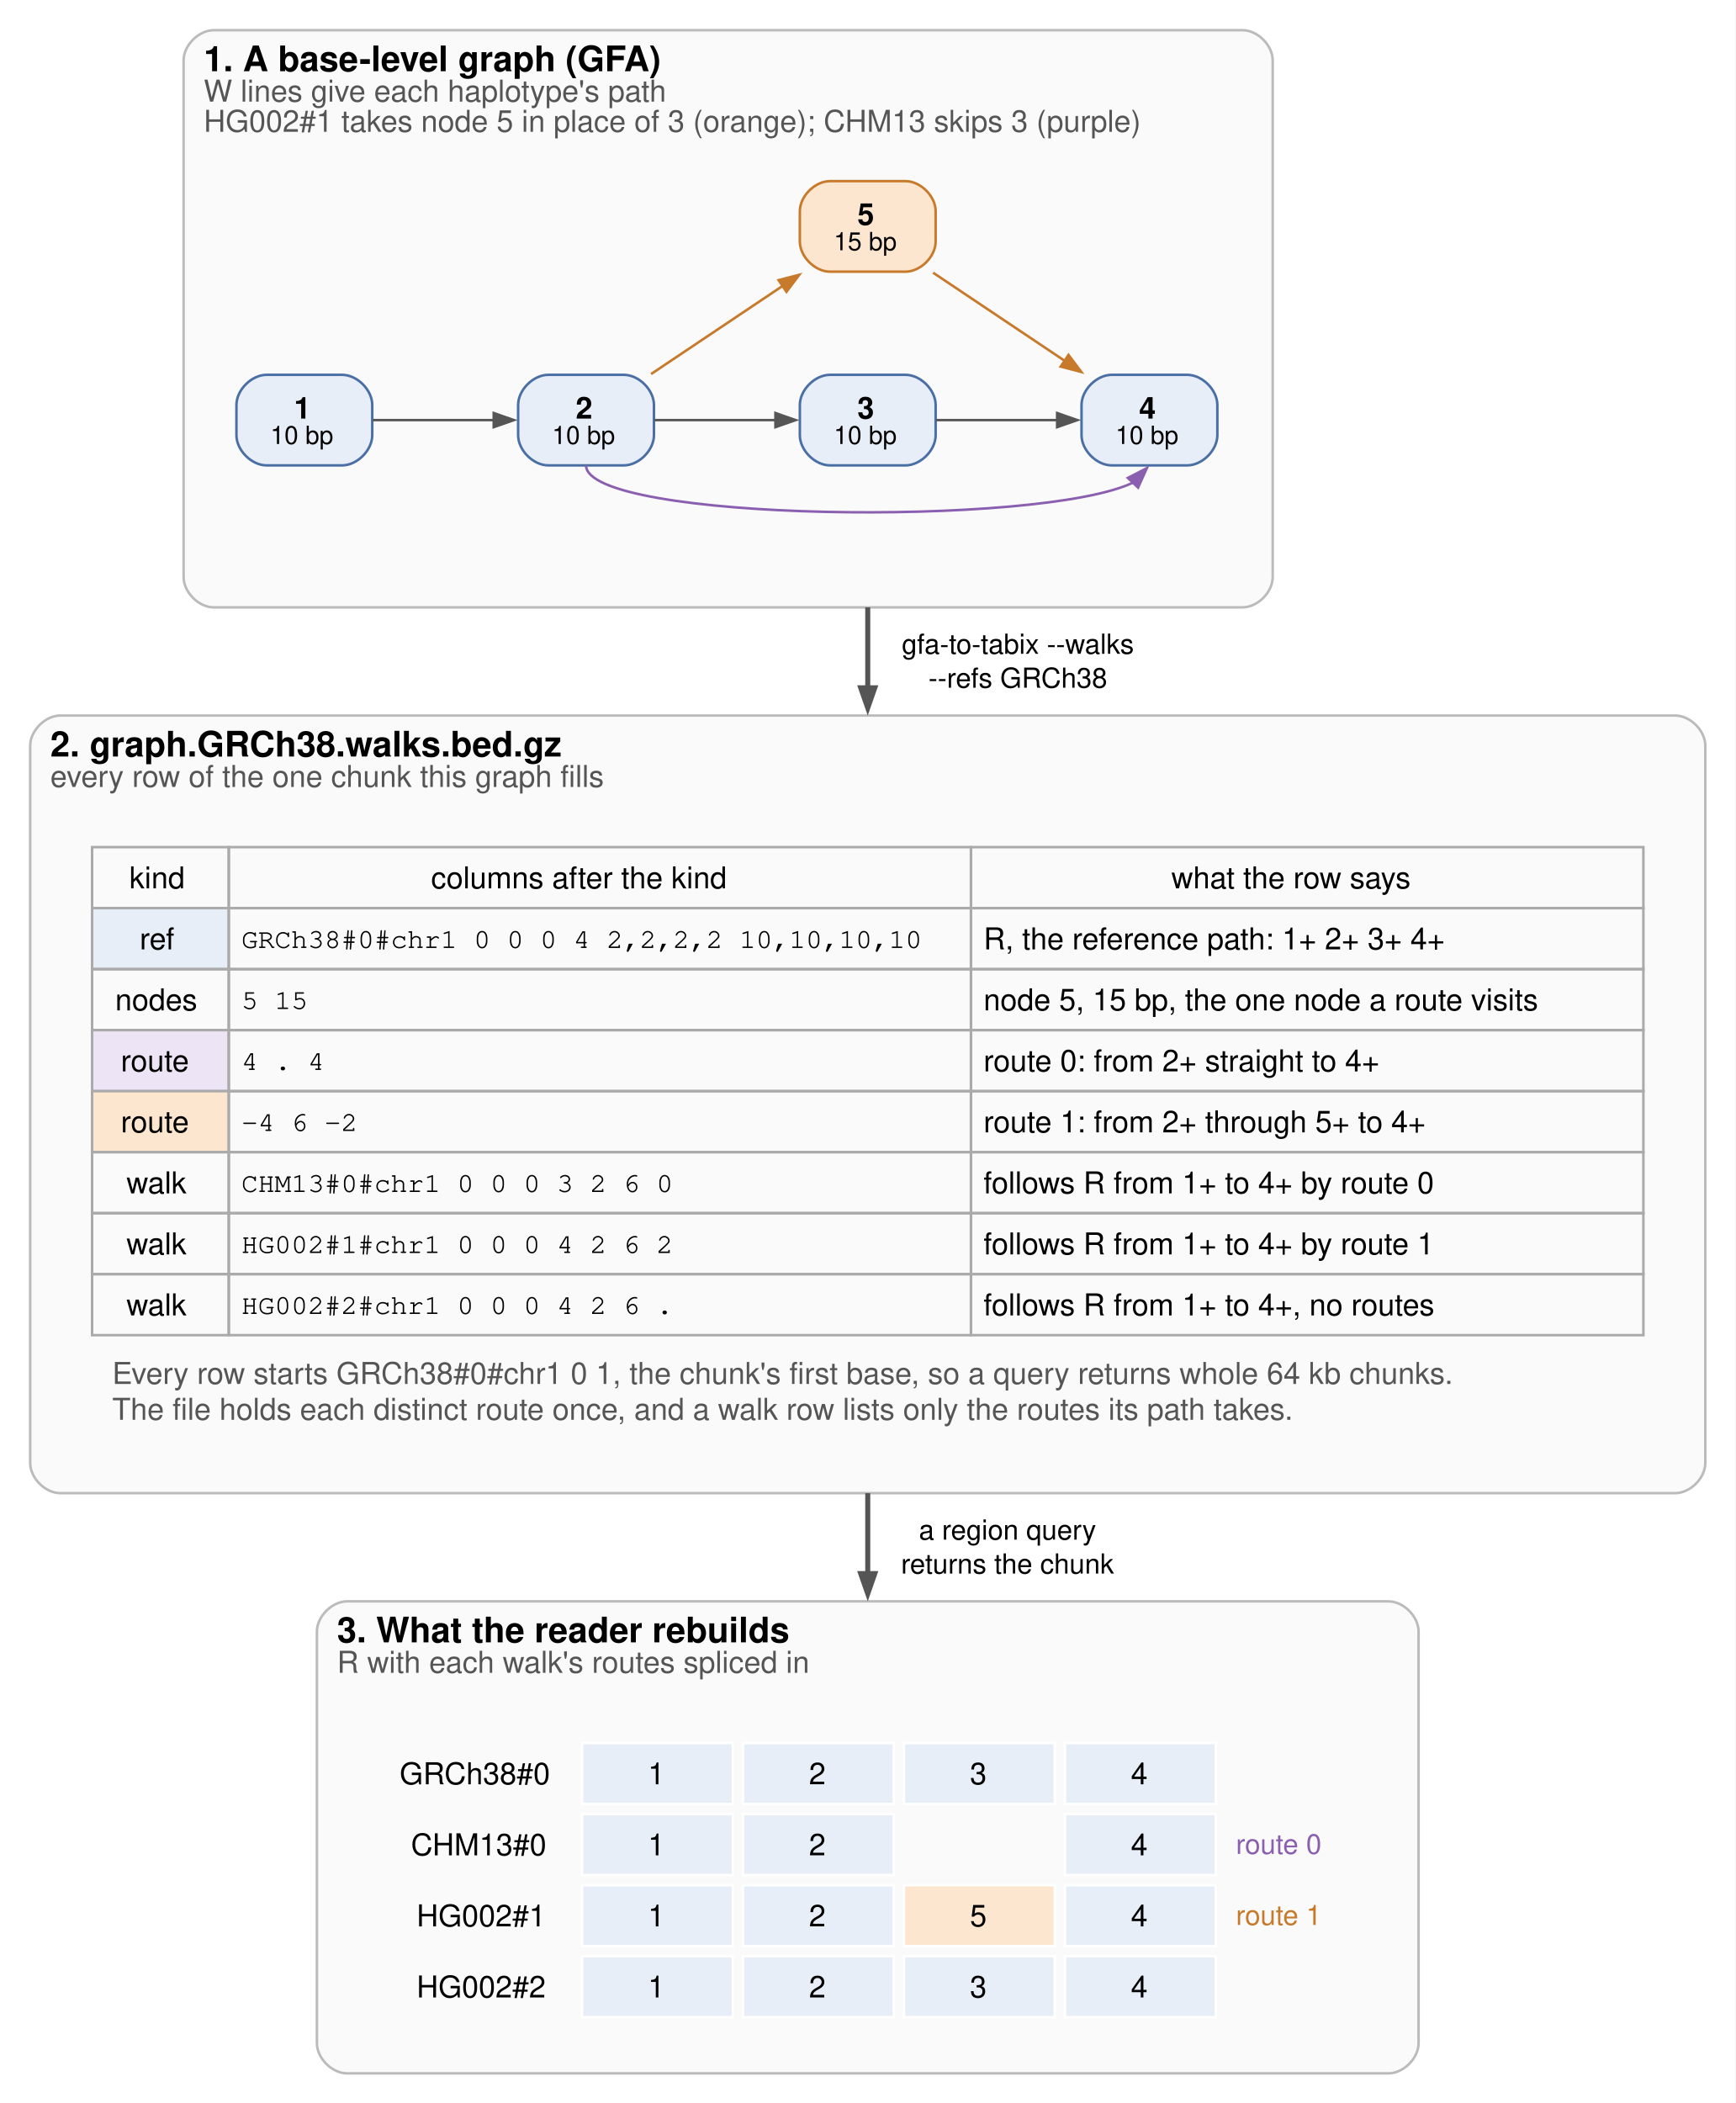
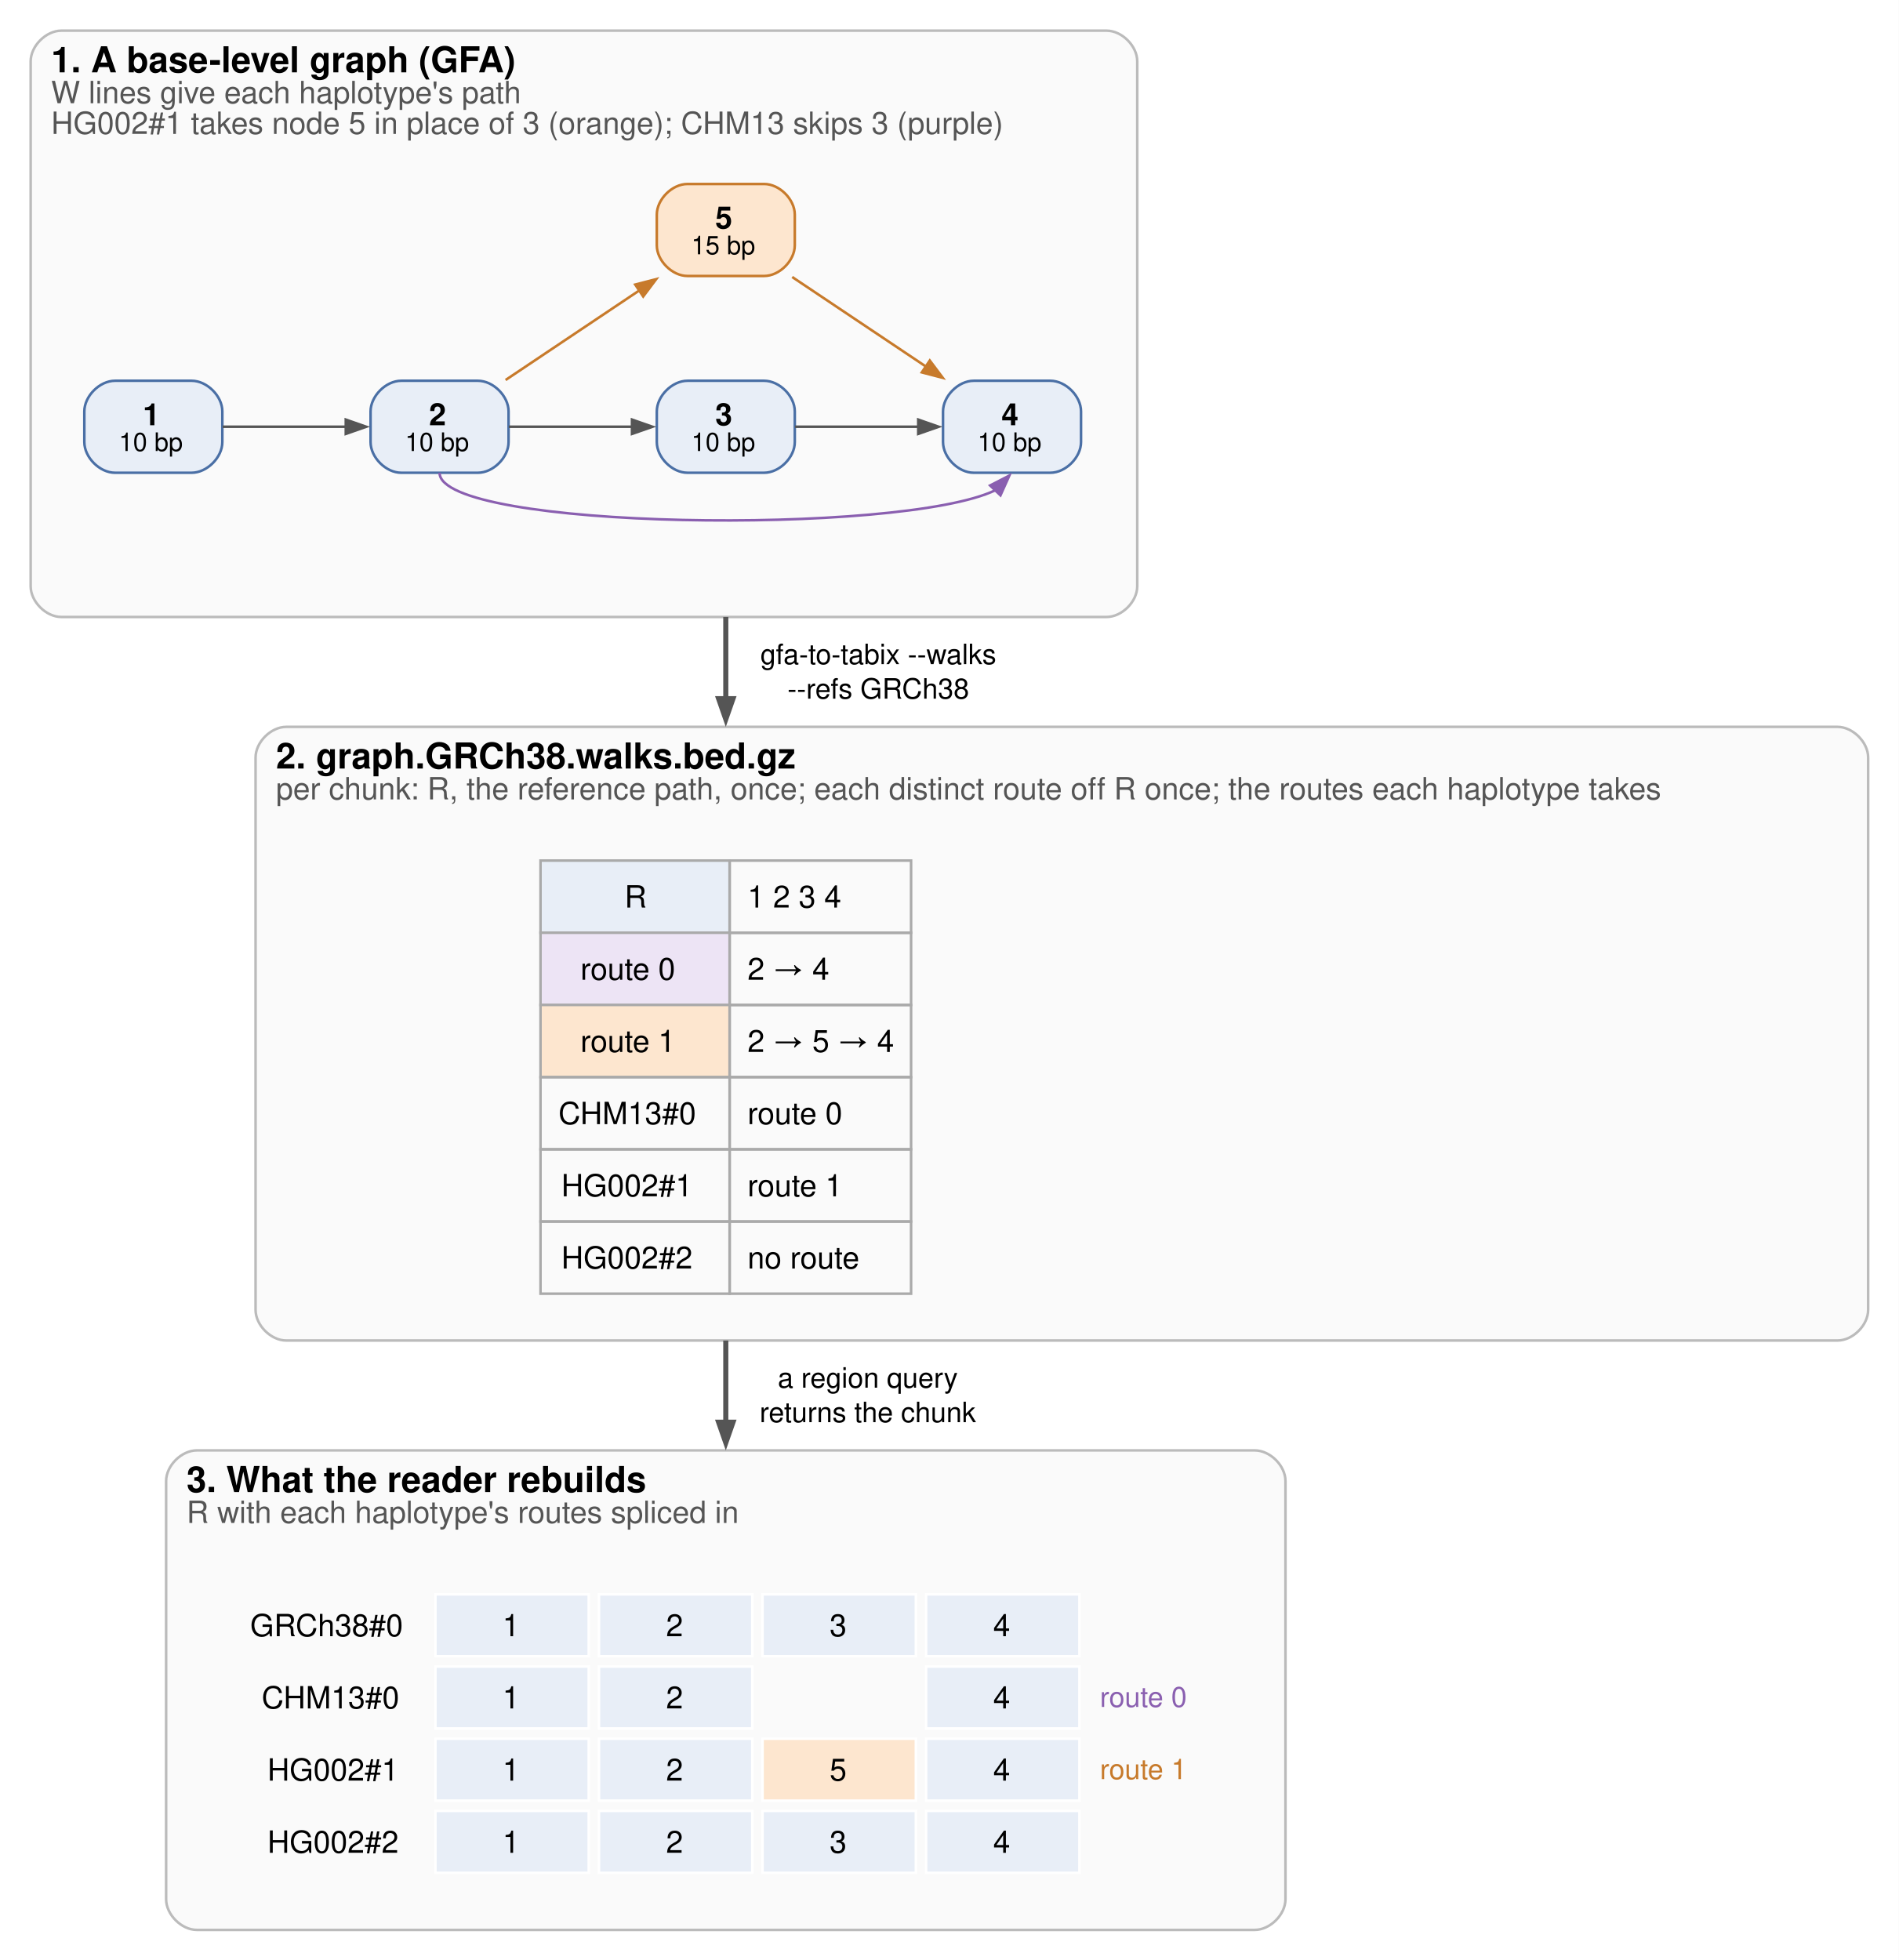
- <svg xmlns="http://www.w3.org/2000/svg" width="690pt" height="836pt" viewBox="0.00 0.00 690.00 836.00">
-   <g id="graph0" class="graph" transform="scale(1 1) rotate(0) translate(4 832.22)">
-     <polygon fill="white" stroke="none" points="-4,4 -4,-832.22 686,-832.22 686,4 -4,4" />
+ <svg xmlns="http://www.w3.org/2000/svg" width="743pt" height="767pt" viewBox="0.00 0.00 743.00 767.00">
+   <g id="graph0" class="graph" transform="scale(1 1) rotate(0) translate(4 763.22)">
+     <polygon fill="white" stroke="none" points="-4,4 -4,-763.22 739,-763.22 739,4 -4,4" />
    <g id="clust2" class="cluster">
-       <path fill="#fafafa" stroke="#bbbbbb" d="M81,-590.78C81,-590.78 490,-590.78 490,-590.78 496,-590.78 502,-596.78 502,-602.78 502,-602.78 502,-808.22 502,-808.22 502,-814.22 496,-820.22 490,-820.22 490,-820.22 81,-820.22 81,-820.22 75,-820.22 69,-814.22 69,-808.22 69,-808.22 69,-602.78 69,-602.78 69,-596.78 75,-590.78 81,-590.78" />
-       <text xml:space="preserve" text-anchor="start" x="77" y="-803.92" font-family="Helvetica,sans-Serif" font-weight="bold" font-size="14.00">1. A base-level graph (GFA)</text>
-       <text xml:space="preserve" text-anchor="start" x="77" y="-791.82" font-family="Helvetica,sans-Serif" font-size="12.00" fill="#555555">W lines give each haplotype's path</text>
-       <text xml:space="preserve" text-anchor="start" x="77" y="-779.82" font-family="Helvetica,sans-Serif" font-size="12.00" fill="#555555">HG002#1 takes node 5 in place of 3 (orange); CHM13 skips 3 (purple)</text>
+       <path fill="#fafafa" stroke="#bbbbbb" d="M20,-521.78C20,-521.78 429,-521.78 429,-521.78 435,-521.78 441,-527.78 441,-533.78 441,-533.78 441,-739.22 441,-739.22 441,-745.22 435,-751.22 429,-751.22 429,-751.22 20,-751.22 20,-751.22 14,-751.22 8,-745.22 8,-739.22 8,-739.22 8,-533.78 8,-533.78 8,-527.78 14,-521.78 20,-521.78" />
+       <text xml:space="preserve" text-anchor="start" x="16" y="-734.92" font-family="Helvetica,sans-Serif" font-weight="bold" font-size="14.00">1. A base-level graph (GFA)</text>
+       <text xml:space="preserve" text-anchor="start" x="16" y="-722.82" font-family="Helvetica,sans-Serif" font-size="12.00" fill="#555555">W lines give each haplotype's path</text>
+       <text xml:space="preserve" text-anchor="start" x="16" y="-710.82" font-family="Helvetica,sans-Serif" font-size="12.00" fill="#555555">HG002#1 takes node 5 in place of 3 (orange); CHM13 skips 3 (purple)</text>
    </g>
    <g id="clust4" class="cluster">
-       <path fill="#fafafa" stroke="#bbbbbb" d="M20,-238.64C20,-238.64 662,-238.64 662,-238.64 668,-238.64 674,-244.64 674,-250.64 674,-250.64 674,-535.78 674,-535.78 674,-541.78 668,-547.78 662,-547.78 662,-547.78 20,-547.78 20,-547.78 14,-547.78 8,-541.78 8,-535.78 8,-535.78 8,-250.64 8,-250.64 8,-244.64 14,-238.64 20,-238.64" />
-       <text xml:space="preserve" text-anchor="start" x="16" y="-531.48" font-family="Helvetica,sans-Serif" font-weight="bold" font-size="14.00">2. graph.GRCh38.walks.bed.gz</text>
-       <text xml:space="preserve" text-anchor="start" x="16" y="-519.38" font-family="Helvetica,sans-Serif" font-size="12.00" fill="#555555">every row of the one chunk this graph fills</text>
+       <path fill="#fafafa" stroke="#bbbbbb" d="M108,-238.64C108,-238.64 715,-238.64 715,-238.64 721,-238.64 727,-244.64 727,-250.64 727,-250.64 727,-466.78 727,-466.78 727,-472.78 721,-478.78 715,-478.78 715,-478.78 108,-478.78 108,-478.78 102,-478.78 96,-472.78 96,-466.78 96,-466.78 96,-250.64 96,-250.64 96,-244.64 102,-238.64 108,-238.64" />
+       <text xml:space="preserve" text-anchor="start" x="104" y="-462.48" font-family="Helvetica,sans-Serif" font-weight="bold" font-size="14.00">2. graph.GRCh38.walks.bed.gz</text>
+       <text xml:space="preserve" text-anchor="start" x="104" y="-450.38" font-family="Helvetica,sans-Serif" font-size="12.00" fill="#555555">per chunk: R, the reference path, once; each distinct route off R once; the routes each haplotype takes</text>
    </g>
    <g id="clust5" class="cluster">
-       <path fill="#fafafa" stroke="#bbbbbb" d="M134,-8C134,-8 548,-8 548,-8 554,-8 560,-14 560,-20 560,-20 560,-183.64 560,-183.64 560,-189.64 554,-195.64 548,-195.64 548,-195.64 134,-195.64 134,-195.64 128,-195.64 122,-189.64 122,-183.64 122,-183.64 122,-20 122,-20 122,-14 128,-8 134,-8" />
-       <text xml:space="preserve" text-anchor="start" x="130" y="-179.34" font-family="Helvetica,sans-Serif" font-weight="bold" font-size="14.00">3. What the reader rebuilds</text>
-       <text xml:space="preserve" text-anchor="start" x="130" y="-167.24" font-family="Helvetica,sans-Serif" font-size="12.00" fill="#555555">R with each walk's routes spliced in</text>
+       <path fill="#fafafa" stroke="#bbbbbb" d="M73,-8C73,-8 487,-8 487,-8 493,-8 499,-14 499,-20 499,-20 499,-183.64 499,-183.64 499,-189.64 493,-195.64 487,-195.64 487,-195.64 73,-195.64 73,-195.64 67,-195.64 61,-189.64 61,-183.64 61,-183.64 61,-20 61,-20 61,-14 67,-8 73,-8" />
+       <text xml:space="preserve" text-anchor="start" x="69" y="-179.34" font-family="Helvetica,sans-Serif" font-weight="bold" font-size="14.00">3. What the reader rebuilds</text>
+       <text xml:space="preserve" text-anchor="start" x="69" y="-167.24" font-family="Helvetica,sans-Serif" font-size="12.00" fill="#555555">R with each haplotype's routes spliced in</text>
    </g>
    <g id="node1" class="node">
-       <path fill="#e8eef7" stroke="#4a6fa5" d="M132,-683.22C132,-683.22 102,-683.22 102,-683.22 96,-683.22 90,-677.22 90,-671.22 90,-671.22 90,-659.22 90,-659.22 90,-653.22 96,-647.22 102,-647.22 102,-647.22 132,-647.22 132,-647.22 138,-647.22 144,-653.22 144,-659.22 144,-659.22 144,-671.22 144,-671.22 144,-677.22 138,-683.22 132,-683.22" />
-       <text xml:space="preserve" text-anchor="start" x="112.88" y="-665.82" font-family="Helvetica,sans-Serif" font-weight="bold" font-size="12.00">1</text>
-       <text xml:space="preserve" text-anchor="start" x="103.5" y="-655.72" font-family="Helvetica,sans-Serif" font-size="10.00">10 bp</text>
+       <path fill="#e8eef7" stroke="#4a6fa5" d="M71,-614.22C71,-614.22 41,-614.22 41,-614.22 35,-614.22 29,-608.22 29,-602.22 29,-602.22 29,-590.22 29,-590.22 29,-584.22 35,-578.22 41,-578.22 41,-578.22 71,-578.22 71,-578.22 77,-578.22 83,-584.22 83,-590.22 83,-590.22 83,-602.22 83,-602.22 83,-608.22 77,-614.22 71,-614.22" />
+       <text xml:space="preserve" text-anchor="start" x="51.88" y="-596.82" font-family="Helvetica,sans-Serif" font-weight="bold" font-size="12.00">1</text>
+       <text xml:space="preserve" text-anchor="start" x="42.5" y="-586.72" font-family="Helvetica,sans-Serif" font-size="10.00">10 bp</text>
    </g>
    <g id="node2" class="node">
-       <path fill="#e8eef7" stroke="#4a6fa5" d="M244,-683.22C244,-683.22 214,-683.22 214,-683.22 208,-683.22 202,-677.22 202,-671.22 202,-671.22 202,-659.22 202,-659.22 202,-653.22 208,-647.22 214,-647.22 214,-647.22 244,-647.22 244,-647.22 250,-647.22 256,-653.22 256,-659.22 256,-659.22 256,-671.22 256,-671.22 256,-677.22 250,-683.22 244,-683.22" />
-       <text xml:space="preserve" text-anchor="start" x="224.88" y="-665.82" font-family="Helvetica,sans-Serif" font-weight="bold" font-size="12.00">2</text>
-       <text xml:space="preserve" text-anchor="start" x="215.5" y="-655.72" font-family="Helvetica,sans-Serif" font-size="10.00">10 bp</text>
+       <path fill="#e8eef7" stroke="#4a6fa5" d="M183,-614.22C183,-614.22 153,-614.22 153,-614.22 147,-614.22 141,-608.22 141,-602.22 141,-602.22 141,-590.22 141,-590.22 141,-584.22 147,-578.22 153,-578.22 153,-578.22 183,-578.22 183,-578.22 189,-578.22 195,-584.22 195,-590.22 195,-590.22 195,-602.22 195,-602.22 195,-608.22 189,-614.22 183,-614.22" />
+       <text xml:space="preserve" text-anchor="start" x="163.88" y="-596.82" font-family="Helvetica,sans-Serif" font-weight="bold" font-size="12.00">2</text>
+       <text xml:space="preserve" text-anchor="start" x="154.5" y="-586.72" font-family="Helvetica,sans-Serif" font-size="10.00">10 bp</text>
    </g>
    <g id="edge1" class="edge">
-       <path fill="none" stroke="#555555" d="M144.12,-665.22C160.2,-665.22 176.27,-665.22 192.35,-665.22" />
-       <polygon fill="#555555" stroke="#555555" points="192.3,-668.02 200.3,-665.22 192.3,-662.42 192.3,-668.02" />
+       <path fill="none" stroke="#555555" d="M83.12,-596.22C99.2,-596.22 115.27,-596.22 131.35,-596.22" />
+       <polygon fill="#555555" stroke="#555555" points="131.3,-599.02 139.3,-596.22 131.3,-593.42 131.3,-599.02" />
    </g>
    <g id="node3" class="node">
-       <path fill="#e8eef7" stroke="#4a6fa5" d="M356,-683.22C356,-683.22 326,-683.22 326,-683.22 320,-683.22 314,-677.22 314,-671.22 314,-671.22 314,-659.22 314,-659.22 314,-653.22 320,-647.22 326,-647.22 326,-647.22 356,-647.22 356,-647.22 362,-647.22 368,-653.22 368,-659.22 368,-659.22 368,-671.22 368,-671.22 368,-677.22 362,-683.22 356,-683.22" />
-       <text xml:space="preserve" text-anchor="start" x="336.88" y="-665.82" font-family="Helvetica,sans-Serif" font-weight="bold" font-size="12.00">3</text>
-       <text xml:space="preserve" text-anchor="start" x="327.5" y="-655.72" font-family="Helvetica,sans-Serif" font-size="10.00">10 bp</text>
+       <path fill="#e8eef7" stroke="#4a6fa5" d="M295,-614.22C295,-614.22 265,-614.22 265,-614.22 259,-614.22 253,-608.22 253,-602.22 253,-602.22 253,-590.22 253,-590.22 253,-584.22 259,-578.22 265,-578.22 265,-578.22 295,-578.22 295,-578.22 301,-578.22 307,-584.22 307,-590.22 307,-590.22 307,-602.22 307,-602.22 307,-608.22 301,-614.22 295,-614.22" />
+       <text xml:space="preserve" text-anchor="start" x="275.88" y="-596.82" font-family="Helvetica,sans-Serif" font-weight="bold" font-size="12.00">3</text>
+       <text xml:space="preserve" text-anchor="start" x="266.5" y="-586.72" font-family="Helvetica,sans-Serif" font-size="10.00">10 bp</text>
    </g>
    <g id="edge2" class="edge">
-       <path fill="none" stroke="#555555" d="M256.12,-665.22C272.2,-665.22 288.27,-665.22 304.35,-665.22" />
-       <polygon fill="#555555" stroke="#555555" points="304.3,-668.02 312.3,-665.22 304.3,-662.42 304.3,-668.02" />
+       <path fill="none" stroke="#555555" d="M195.12,-596.22C211.2,-596.22 227.27,-596.22 243.35,-596.22" />
+       <polygon fill="#555555" stroke="#555555" points="243.3,-599.02 251.3,-596.22 243.3,-593.42 243.3,-599.02" />
    </g>
    <g id="node4" class="node">
-       <path fill="#e8eef7" stroke="#4a6fa5" d="M468,-683.22C468,-683.22 438,-683.22 438,-683.22 432,-683.22 426,-677.22 426,-671.22 426,-671.22 426,-659.22 426,-659.22 426,-653.22 432,-647.22 438,-647.22 438,-647.22 468,-647.22 468,-647.22 474,-647.22 480,-653.22 480,-659.22 480,-659.22 480,-671.22 480,-671.22 480,-677.22 474,-683.22 468,-683.22" />
-       <text xml:space="preserve" text-anchor="start" x="448.88" y="-665.82" font-family="Helvetica,sans-Serif" font-weight="bold" font-size="12.00">4</text>
-       <text xml:space="preserve" text-anchor="start" x="439.5" y="-655.72" font-family="Helvetica,sans-Serif" font-size="10.00">10 bp</text>
+       <path fill="#e8eef7" stroke="#4a6fa5" d="M407,-614.22C407,-614.22 377,-614.22 377,-614.22 371,-614.22 365,-608.22 365,-602.22 365,-602.22 365,-590.22 365,-590.22 365,-584.22 371,-578.22 377,-578.22 377,-578.22 407,-578.22 407,-578.22 413,-578.22 419,-584.22 419,-590.22 419,-590.22 419,-602.22 419,-602.22 419,-608.22 413,-614.22 407,-614.22" />
+       <text xml:space="preserve" text-anchor="start" x="387.88" y="-596.82" font-family="Helvetica,sans-Serif" font-weight="bold" font-size="12.00">4</text>
+       <text xml:space="preserve" text-anchor="start" x="378.5" y="-586.72" font-family="Helvetica,sans-Serif" font-size="10.00">10 bp</text>
    </g>
    <g id="edge6" class="edge">
-       <path fill="none" stroke="#8a5fb0" d="M229,-647.22C229,-624.86 409.81,-622.59 446.54,-640.41" />
-       <polygon fill="#8a5fb0" stroke="#8a5fb0" points="444.42,-642.24 451.96,-646.12 448.48,-638.39 444.42,-642.24" />
+       <path fill="none" stroke="#8a5fb0" d="M168,-578.22C168,-555.86 348.81,-553.59 385.54,-571.41" />
+       <polygon fill="#8a5fb0" stroke="#8a5fb0" points="383.42,-573.24 390.96,-577.12 387.48,-569.39 383.42,-573.24" />
    </g>
    <g id="node5" class="node">
-       <path fill="#fde6cf" stroke="#c77a2b" d="M356,-760.22C356,-760.22 326,-760.22 326,-760.22 320,-760.22 314,-754.22 314,-748.22 314,-748.22 314,-736.22 314,-736.22 314,-730.22 320,-724.22 326,-724.22 326,-724.22 356,-724.22 356,-724.22 362,-724.22 368,-730.22 368,-736.22 368,-736.22 368,-748.22 368,-748.22 368,-754.22 362,-760.22 356,-760.22" />
-       <text xml:space="preserve" text-anchor="start" x="336.88" y="-742.82" font-family="Helvetica,sans-Serif" font-weight="bold" font-size="12.00">5</text>
-       <text xml:space="preserve" text-anchor="start" x="327.5" y="-732.72" font-family="Helvetica,sans-Serif" font-size="10.00">15 bp</text>
+       <path fill="#fde6cf" stroke="#c77a2b" d="M295,-691.22C295,-691.22 265,-691.22 265,-691.22 259,-691.22 253,-685.22 253,-679.22 253,-679.22 253,-667.22 253,-667.22 253,-661.22 259,-655.22 265,-655.22 265,-655.22 295,-655.22 295,-655.22 301,-655.22 307,-661.22 307,-667.22 307,-667.22 307,-679.22 307,-679.22 307,-685.22 301,-691.22 295,-691.22" />
+       <text xml:space="preserve" text-anchor="start" x="275.88" y="-673.82" font-family="Helvetica,sans-Serif" font-weight="bold" font-size="12.00">5</text>
+       <text xml:space="preserve" text-anchor="start" x="266.5" y="-663.72" font-family="Helvetica,sans-Serif" font-size="10.00">15 bp</text>
    </g>
    <g id="edge4" class="edge">
-       <path fill="none" stroke="#c77a2b" d="M254.84,-683.52C270.5,-694.01 290.65,-707.5 307.53,-718.81" />
-       <polygon fill="#c77a2b" stroke="#c77a2b" points="305.56,-720.86 313.77,-722.98 308.68,-716.2 305.56,-720.86" />
+       <path fill="none" stroke="#c77a2b" d="M193.84,-614.52C209.5,-625.01 229.65,-638.5 246.53,-649.81" />
+       <polygon fill="#c77a2b" stroke="#c77a2b" points="244.56,-651.86 252.77,-653.98 247.68,-647.2 244.56,-651.86" />
    </g>
    <g id="edge3" class="edge">
-       <path fill="none" stroke="#555555" d="M368.12,-665.22C384.2,-665.22 400.27,-665.22 416.35,-665.22" />
-       <polygon fill="#555555" stroke="#555555" points="416.3,-668.02 424.3,-665.22 416.3,-662.42 416.3,-668.02" />
+       <path fill="none" stroke="#555555" d="M307.12,-596.22C323.2,-596.22 339.27,-596.22 355.35,-596.22" />
+       <polygon fill="#555555" stroke="#555555" points="355.3,-599.02 363.3,-596.22 355.3,-593.42 355.3,-599.02" />
    </g>
    <g id="edge5" class="edge">
-       <path fill="none" stroke="#c77a2b" d="M366.98,-723.82C382.67,-713.32 402.82,-699.82 419.68,-688.53" />
-       <polygon fill="#c77a2b" stroke="#c77a2b" points="420.82,-691.14 425.91,-684.36 417.7,-686.49 420.82,-691.14" />
+       <path fill="none" stroke="#c77a2b" d="M305.98,-654.82C321.67,-644.32 341.82,-630.82 358.68,-619.53" />
+       <polygon fill="#c77a2b" stroke="#c77a2b" points="359.82,-622.14 364.91,-615.36 356.7,-617.49 359.82,-622.14" />
    </g>
    <g id="node7" class="node">
-       <polygon fill="none" stroke="#aaaaaa" points="32.62,-471.21 32.62,-495.46 86.96,-495.46 86.96,-471.21 32.62,-471.21" />
-       <text xml:space="preserve" text-anchor="start" x="47.42" y="-479.06" font-family="Helvetica,sans-Serif" font-size="12.00">kind</text>
-       <polygon fill="none" stroke="#aaaaaa" points="86.96,-471.21 86.96,-495.46 382.04,-495.46 382.04,-471.21 86.96,-471.21" />
-       <text xml:space="preserve" text-anchor="start" x="167.38" y="-479.06" font-family="Helvetica,sans-Serif" font-size="12.00">columns after the kind</text>
-       <polygon fill="none" stroke="#aaaaaa" points="382.04,-471.21 382.04,-495.46 649.38,-495.46 649.38,-471.21 382.04,-471.21" />
-       <text xml:space="preserve" text-anchor="start" x="461.71" y="-479.06" font-family="Helvetica,sans-Serif" font-size="12.00">what the row says</text>
-       <polygon fill="#e8eef7" stroke="none" points="32.62,-446.96 32.62,-471.21 86.96,-471.21 86.96,-446.96 32.62,-446.96" />
-       <polygon fill="none" stroke="#aaaaaa" points="32.62,-446.96 32.62,-471.21 86.96,-471.21 86.96,-446.96 32.62,-446.96" />
-       <text xml:space="preserve" text-anchor="start" x="51.54" y="-454.81" font-family="Helvetica,sans-Serif" font-size="12.00">ref</text>
-       <polygon fill="none" stroke="#aaaaaa" points="86.96,-446.96 86.96,-471.21 382.04,-471.21 382.04,-446.96 86.96,-446.96" />
-       <text xml:space="preserve" text-anchor="start" x="91.96" y="-455.38" font-family="Courier,monospace" font-size="11.00">GRCh38#0#chr1 0 0 0 4 2,2,2,2 10,10,10,10</text>
-       <polygon fill="none" stroke="#aaaaaa" points="382.04,-446.96 382.04,-471.21 649.38,-471.21 649.38,-446.96 382.04,-446.96" />
-       <text xml:space="preserve" text-anchor="start" x="387.04" y="-454.81" font-family="Helvetica,sans-Serif" font-size="12.00">R, the reference path: 1+ 2+ 3+ 4+</text>
-       <polygon fill="none" stroke="#aaaaaa" points="32.62,-422.71 32.62,-446.96 86.96,-446.96 86.96,-422.71 32.62,-422.71" />
-       <text xml:space="preserve" text-anchor="start" x="41.79" y="-430.56" font-family="Helvetica,sans-Serif" font-size="12.00">nodes</text>
-       <polygon fill="none" stroke="#aaaaaa" points="86.96,-422.71 86.96,-446.96 382.04,-446.96 382.04,-422.71 86.96,-422.71" />
-       <text xml:space="preserve" text-anchor="start" x="91.96" y="-431.13" font-family="Courier,monospace" font-size="11.00">5 15</text>
-       <polygon fill="none" stroke="#aaaaaa" points="382.04,-422.71 382.04,-446.96 649.38,-446.96 649.38,-422.71 382.04,-422.71" />
-       <text xml:space="preserve" text-anchor="start" x="387.04" y="-430.56" font-family="Helvetica,sans-Serif" font-size="12.00">node 5, 15 bp, the one node a route visits</text>
-       <polygon fill="#ede4f5" stroke="none" points="32.62,-398.46 32.62,-422.71 86.96,-422.71 86.96,-398.46 32.62,-398.46" />
-       <polygon fill="none" stroke="#aaaaaa" points="32.62,-398.46 32.62,-422.71 86.96,-422.71 86.96,-398.46 32.62,-398.46" />
-       <text xml:space="preserve" text-anchor="start" x="44.04" y="-406.31" font-family="Helvetica,sans-Serif" font-size="12.00">route</text>
-       <polygon fill="none" stroke="#aaaaaa" points="86.96,-398.46 86.96,-422.71 382.04,-422.71 382.04,-398.46 86.96,-398.46" />
-       <text xml:space="preserve" text-anchor="start" x="91.96" y="-406.88" font-family="Courier,monospace" font-size="11.00">4 . 4</text>
-       <polygon fill="none" stroke="#aaaaaa" points="382.04,-398.46 382.04,-422.71 649.38,-422.71 649.38,-398.46 382.04,-398.46" />
-       <text xml:space="preserve" text-anchor="start" x="387.04" y="-406.31" font-family="Helvetica,sans-Serif" font-size="12.00">route 0: from 2+ straight to 4+</text>
-       <polygon fill="#fde6cf" stroke="none" points="32.62,-374.21 32.62,-398.46 86.96,-398.46 86.96,-374.21 32.62,-374.21" />
-       <polygon fill="none" stroke="#aaaaaa" points="32.62,-374.21 32.62,-398.46 86.96,-398.46 86.96,-374.21 32.62,-374.21" />
-       <text xml:space="preserve" text-anchor="start" x="44.04" y="-382.06" font-family="Helvetica,sans-Serif" font-size="12.00">route</text>
-       <polygon fill="none" stroke="#aaaaaa" points="86.96,-374.21 86.96,-398.46 382.04,-398.46 382.04,-374.21 86.96,-374.21" />
-       <text xml:space="preserve" text-anchor="start" x="91.96" y="-382.63" font-family="Courier,monospace" font-size="11.00">-4 6 -2</text>
-       <polygon fill="none" stroke="#aaaaaa" points="382.04,-374.21 382.04,-398.46 649.38,-398.46 649.38,-374.21 382.04,-374.21" />
-       <text xml:space="preserve" text-anchor="start" x="387.04" y="-382.06" font-family="Helvetica,sans-Serif" font-size="12.00">route 1: from 2+ through 5+ to 4+</text>
-       <polygon fill="none" stroke="#aaaaaa" points="32.62,-349.96 32.62,-374.21 86.96,-374.21 86.96,-349.96 32.62,-349.96" />
-       <text xml:space="preserve" text-anchor="start" x="46.29" y="-357.81" font-family="Helvetica,sans-Serif" font-size="12.00">walk</text>
-       <polygon fill="none" stroke="#aaaaaa" points="86.96,-349.96 86.96,-374.21 382.04,-374.21 382.04,-349.96 86.96,-349.96" />
-       <text xml:space="preserve" text-anchor="start" x="91.96" y="-358.38" font-family="Courier,monospace" font-size="11.00">CHM13#0#chr1 0 0 0 3 2 6 0</text>
-       <polygon fill="none" stroke="#aaaaaa" points="382.04,-349.96 382.04,-374.21 649.38,-374.21 649.38,-349.96 382.04,-349.96" />
-       <text xml:space="preserve" text-anchor="start" x="387.04" y="-357.81" font-family="Helvetica,sans-Serif" font-size="12.00">follows R from 1+ to 4+ by route 0</text>
-       <polygon fill="none" stroke="#aaaaaa" points="32.62,-325.71 32.62,-349.96 86.96,-349.96 86.96,-325.71 32.62,-325.71" />
-       <text xml:space="preserve" text-anchor="start" x="46.29" y="-333.56" font-family="Helvetica,sans-Serif" font-size="12.00">walk</text>
-       <polygon fill="none" stroke="#aaaaaa" points="86.96,-325.71 86.96,-349.96 382.04,-349.96 382.04,-325.71 86.96,-325.71" />
-       <text xml:space="preserve" text-anchor="start" x="91.96" y="-334.13" font-family="Courier,monospace" font-size="11.00">HG002#1#chr1 0 0 0 4 2 6 2</text>
-       <polygon fill="none" stroke="#aaaaaa" points="382.04,-325.71 382.04,-349.96 649.38,-349.96 649.38,-325.71 382.04,-325.71" />
-       <text xml:space="preserve" text-anchor="start" x="387.04" y="-333.56" font-family="Helvetica,sans-Serif" font-size="12.00">follows R from 1+ to 4+ by route 1</text>
-       <polygon fill="none" stroke="#aaaaaa" points="32.62,-301.46 32.62,-325.71 86.96,-325.71 86.96,-301.46 32.62,-301.46" />
-       <text xml:space="preserve" text-anchor="start" x="46.29" y="-309.31" font-family="Helvetica,sans-Serif" font-size="12.00">walk</text>
-       <polygon fill="none" stroke="#aaaaaa" points="86.96,-301.46 86.96,-325.71 382.04,-325.71 382.04,-301.46 86.96,-301.46" />
-       <text xml:space="preserve" text-anchor="start" x="91.96" y="-309.88" font-family="Courier,monospace" font-size="11.00">HG002#2#chr1 0 0 0 4 2 6 .</text>
-       <polygon fill="none" stroke="#aaaaaa" points="382.04,-301.46 382.04,-325.71 649.38,-325.71 649.38,-301.46 382.04,-301.46" />
-       <text xml:space="preserve" text-anchor="start" x="387.04" y="-309.31" font-family="Helvetica,sans-Serif" font-size="12.00">follows R from 1+ to 4+, no routes</text>
-       <text xml:space="preserve" text-anchor="start" x="40.62" y="-282.06" font-family="Helvetica,sans-Serif" font-size="12.00" fill="#555555">Every row starts GRCh38#0#chr1 0 1, the chunk's first base, so a query returns whole 64 kb chunks.</text>
-       <text xml:space="preserve" text-anchor="start" x="40.62" y="-267.81" font-family="Helvetica,sans-Serif" font-size="12.00" fill="#555555">The file holds each distinct route once, and a walk row lists only the routes its path takes.</text>
+       <polygon fill="#e8eef7" stroke="none" points="207.5,-398.21 207.5,-426.46 281.5,-426.46 281.5,-398.21 207.5,-398.21" />
+       <polygon fill="none" stroke="#aaaaaa" points="207.5,-398.21 207.5,-426.46 281.5,-426.46 281.5,-398.21 207.5,-398.21" />
+       <text xml:space="preserve" text-anchor="start" x="240.38" y="-408.06" font-family="Helvetica,sans-Serif" font-size="12.00">R</text>
+       <polygon fill="none" stroke="#aaaaaa" points="281.5,-398.21 281.5,-426.46 352.5,-426.46 352.5,-398.21 281.5,-398.21" />
+       <text xml:space="preserve" text-anchor="start" x="288.5" y="-408.06" font-family="Helvetica,sans-Serif" font-size="12.00">1 2 3 4</text>
+       <polygon fill="#ede4f5" stroke="none" points="207.5,-369.96 207.5,-398.21 281.5,-398.21 281.5,-369.96 207.5,-369.96" />
+       <polygon fill="none" stroke="#aaaaaa" points="207.5,-369.96 207.5,-398.21 281.5,-398.21 281.5,-369.96 207.5,-369.96" />
+       <text xml:space="preserve" text-anchor="start" x="223.12" y="-379.81" font-family="Helvetica,sans-Serif" font-size="12.00">route 0</text>
+       <polygon fill="none" stroke="#aaaaaa" points="281.5,-369.96 281.5,-398.21 352.5,-398.21 352.5,-369.96 281.5,-369.96" />
+       <text xml:space="preserve" text-anchor="start" x="288.5" y="-379.81" font-family="Helvetica,sans-Serif" font-size="12.00">2 → 4</text>
+       <polygon fill="#fde6cf" stroke="none" points="207.5,-341.71 207.5,-369.96 281.5,-369.96 281.5,-341.71 207.5,-341.71" />
+       <polygon fill="none" stroke="#aaaaaa" points="207.5,-341.71 207.5,-369.96 281.5,-369.96 281.5,-341.71 207.5,-341.71" />
+       <text xml:space="preserve" text-anchor="start" x="223.12" y="-351.56" font-family="Helvetica,sans-Serif" font-size="12.00">route 1</text>
+       <polygon fill="none" stroke="#aaaaaa" points="281.5,-341.71 281.5,-369.96 352.5,-369.96 352.5,-341.71 281.5,-341.71" />
+       <text xml:space="preserve" text-anchor="start" x="288.5" y="-351.56" font-family="Helvetica,sans-Serif" font-size="12.00">2 → 5 → 4</text>
+       <polygon fill="none" stroke="#aaaaaa" points="207.5,-313.46 207.5,-341.71 281.5,-341.71 281.5,-313.46 207.5,-313.46" />
+       <text xml:space="preserve" text-anchor="start" x="214.5" y="-323.31" font-family="Helvetica,sans-Serif" font-size="12.00">CHM13#0</text>
+       <polygon fill="none" stroke="#aaaaaa" points="281.5,-313.46 281.5,-341.71 352.5,-341.71 352.5,-313.46 281.5,-313.46" />
+       <text xml:space="preserve" text-anchor="start" x="288.5" y="-323.31" font-family="Helvetica,sans-Serif" font-size="12.00">route 0</text>
+       <polygon fill="none" stroke="#aaaaaa" points="207.5,-285.21 207.5,-313.46 281.5,-313.46 281.5,-285.21 207.5,-285.21" />
+       <text xml:space="preserve" text-anchor="start" x="215.62" y="-295.06" font-family="Helvetica,sans-Serif" font-size="12.00">HG002#1</text>
+       <polygon fill="none" stroke="#aaaaaa" points="281.5,-285.21 281.5,-313.46 352.5,-313.46 352.5,-285.21 281.5,-285.21" />
+       <text xml:space="preserve" text-anchor="start" x="288.5" y="-295.06" font-family="Helvetica,sans-Serif" font-size="12.00">route 1</text>
+       <polygon fill="none" stroke="#aaaaaa" points="207.5,-256.96 207.5,-285.21 281.5,-285.21 281.5,-256.96 207.5,-256.96" />
+       <text xml:space="preserve" text-anchor="start" x="215.62" y="-266.81" font-family="Helvetica,sans-Serif" font-size="12.00">HG002#2</text>
+       <polygon fill="none" stroke="#aaaaaa" points="281.5,-256.96 281.5,-285.21 352.5,-285.21 352.5,-256.96 281.5,-256.96" />
+       <text xml:space="preserve" text-anchor="start" x="288.5" y="-266.81" font-family="Helvetica,sans-Serif" font-size="12.00">no route</text>
    </g>
    <g id="edge9" class="edge">
-       <path fill="none" stroke="#555555" stroke-width="2" d="M341,-590.78C341,-582.75 341,-571.65 341,-558.68" />
-       <polygon fill="#555555" stroke="#555555" stroke-width="2" points="343.8,-558.8 341,-550.8 338.2,-558.8 343.8,-558.8" />
-       <text xml:space="preserve" text-anchor="middle" x="397.62" y="-572.33" font-family="Helvetica,sans-Serif" font-size="11.00">  gfa-to-tabix --walks</text>
-       <text xml:space="preserve" text-anchor="middle" x="397.62" y="-558.83" font-family="Helvetica,sans-Serif" font-size="11.00">  --refs GRCh38</text>
+       <path fill="none" stroke="#555555" stroke-width="2" d="M280,-521.78C280,-513.66 280,-502.44 280,-489.54" />
+       <polygon fill="#555555" stroke="#555555" stroke-width="2" points="282.8,-489.8 280,-481.8 277.2,-489.8 282.8,-489.8" />
+       <text xml:space="preserve" text-anchor="middle" x="336.62" y="-503.33" font-family="Helvetica,sans-Serif" font-size="11.00">  gfa-to-tabix --walks</text>
+       <text xml:space="preserve" text-anchor="middle" x="336.62" y="-489.83" font-family="Helvetica,sans-Serif" font-size="11.00">  --refs GRCh38</text>
    </g>
    <g id="node8" class="node">
-       <text xml:space="preserve" text-anchor="start" x="154.88" y="-122.92" font-family="Helvetica,sans-Serif" font-size="12.00">GRCh38#0</text>
-       <polygon fill="#e8eef7" stroke="none" points="227.38,-115.07 227.38,-139.32 287.38,-139.32 287.38,-115.07 227.38,-115.07" />
-       <polygon fill="none" stroke="#ffffff" points="227.38,-115.07 227.38,-139.32 287.38,-139.32 287.38,-115.07 227.38,-115.07" />
-       <text xml:space="preserve" text-anchor="start" x="253.62" y="-122.92" font-family="Helvetica,sans-Serif" font-size="12.00">1</text>
-       <polygon fill="#e8eef7" stroke="none" points="291.38,-115.07 291.38,-139.32 351.38,-139.32 351.38,-115.07 291.38,-115.07" />
-       <polygon fill="none" stroke="#ffffff" points="291.38,-115.07 291.38,-139.32 351.38,-139.32 351.38,-115.07 291.38,-115.07" />
-       <text xml:space="preserve" text-anchor="start" x="317.62" y="-122.92" font-family="Helvetica,sans-Serif" font-size="12.00">2</text>
-       <polygon fill="#e8eef7" stroke="none" points="355.38,-115.07 355.38,-139.32 415.38,-139.32 415.38,-115.07 355.38,-115.07" />
-       <polygon fill="none" stroke="#ffffff" points="355.38,-115.07 355.38,-139.32 415.38,-139.32 415.38,-115.07 355.38,-115.07" />
-       <text xml:space="preserve" text-anchor="start" x="381.62" y="-122.92" font-family="Helvetica,sans-Serif" font-size="12.00">3</text>
-       <polygon fill="#e8eef7" stroke="none" points="419.38,-115.07 419.38,-139.32 479.38,-139.32 479.38,-115.07 419.38,-115.07" />
-       <polygon fill="none" stroke="#ffffff" points="419.38,-115.07 419.38,-139.32 479.38,-139.32 479.38,-115.07 419.38,-115.07" />
-       <text xml:space="preserve" text-anchor="start" x="445.62" y="-122.92" font-family="Helvetica,sans-Serif" font-size="12.00">4</text>
-       <text xml:space="preserve" text-anchor="start" x="159.38" y="-94.67" font-family="Helvetica,sans-Serif" font-size="12.00">CHM13#0</text>
-       <polygon fill="#e8eef7" stroke="none" points="227.38,-86.82 227.38,-111.07 287.38,-111.07 287.38,-86.82 227.38,-86.82" />
-       <polygon fill="none" stroke="#ffffff" points="227.38,-86.82 227.38,-111.07 287.38,-111.07 287.38,-86.82 227.38,-86.82" />
-       <text xml:space="preserve" text-anchor="start" x="253.62" y="-94.67" font-family="Helvetica,sans-Serif" font-size="12.00">1</text>
-       <polygon fill="#e8eef7" stroke="none" points="291.38,-86.82 291.38,-111.07 351.38,-111.07 351.38,-86.82 291.38,-86.82" />
-       <polygon fill="none" stroke="#ffffff" points="291.38,-86.82 291.38,-111.07 351.38,-111.07 351.38,-86.82 291.38,-86.82" />
-       <text xml:space="preserve" text-anchor="start" x="317.62" y="-94.67" font-family="Helvetica,sans-Serif" font-size="12.00">2</text>
-       <polygon fill="#e8eef7" stroke="none" points="419.38,-86.82 419.38,-111.07 479.38,-111.07 479.38,-86.82 419.38,-86.82" />
-       <polygon fill="none" stroke="#ffffff" points="419.38,-86.82 419.38,-111.07 479.38,-111.07 479.38,-86.82 419.38,-86.82" />
-       <text xml:space="preserve" text-anchor="start" x="445.62" y="-94.67" font-family="Helvetica,sans-Serif" font-size="12.00">4</text>
-       <text xml:space="preserve" text-anchor="start" x="487.38" y="-95.25" font-family="Helvetica,sans-Serif" font-size="11.00" fill="#8a5fb0">route 0</text>
-       <text xml:space="preserve" text-anchor="start" x="161.62" y="-66.42" font-family="Helvetica,sans-Serif" font-size="12.00">HG002#1</text>
-       <polygon fill="#e8eef7" stroke="none" points="227.38,-58.57 227.38,-82.82 287.38,-82.82 287.38,-58.57 227.38,-58.57" />
-       <polygon fill="none" stroke="#ffffff" points="227.38,-58.57 227.38,-82.82 287.38,-82.82 287.38,-58.57 227.38,-58.57" />
-       <text xml:space="preserve" text-anchor="start" x="253.62" y="-66.42" font-family="Helvetica,sans-Serif" font-size="12.00">1</text>
-       <polygon fill="#e8eef7" stroke="none" points="291.38,-58.57 291.38,-82.82 351.38,-82.82 351.38,-58.57 291.38,-58.57" />
-       <polygon fill="none" stroke="#ffffff" points="291.38,-58.57 291.38,-82.82 351.38,-82.82 351.38,-58.57 291.38,-58.57" />
-       <text xml:space="preserve" text-anchor="start" x="317.62" y="-66.42" font-family="Helvetica,sans-Serif" font-size="12.00">2</text>
-       <polygon fill="#fde6cf" stroke="none" points="355.38,-58.57 355.38,-82.82 415.38,-82.82 415.38,-58.57 355.38,-58.57" />
-       <polygon fill="none" stroke="#ffffff" points="355.38,-58.57 355.38,-82.82 415.38,-82.82 415.38,-58.57 355.38,-58.57" />
-       <text xml:space="preserve" text-anchor="start" x="381.62" y="-66.42" font-family="Helvetica,sans-Serif" font-size="12.00">5</text>
-       <polygon fill="#e8eef7" stroke="none" points="419.38,-58.57 419.38,-82.82 479.38,-82.82 479.38,-58.57 419.38,-58.57" />
-       <polygon fill="none" stroke="#ffffff" points="419.38,-58.57 419.38,-82.82 479.38,-82.82 479.38,-58.57 419.38,-58.57" />
-       <text xml:space="preserve" text-anchor="start" x="445.62" y="-66.42" font-family="Helvetica,sans-Serif" font-size="12.00">4</text>
-       <text xml:space="preserve" text-anchor="start" x="487.38" y="-67" font-family="Helvetica,sans-Serif" font-size="11.00" fill="#c77a2b">route 1</text>
-       <text xml:space="preserve" text-anchor="start" x="161.62" y="-38.17" font-family="Helvetica,sans-Serif" font-size="12.00">HG002#2</text>
-       <polygon fill="#e8eef7" stroke="none" points="227.38,-30.32 227.38,-54.57 287.38,-54.57 287.38,-30.32 227.38,-30.32" />
-       <polygon fill="none" stroke="#ffffff" points="227.38,-30.32 227.38,-54.57 287.38,-54.57 287.38,-30.32 227.38,-30.32" />
-       <text xml:space="preserve" text-anchor="start" x="253.62" y="-38.17" font-family="Helvetica,sans-Serif" font-size="12.00">1</text>
-       <polygon fill="#e8eef7" stroke="none" points="291.38,-30.32 291.38,-54.57 351.38,-54.57 351.38,-30.32 291.38,-30.32" />
-       <polygon fill="none" stroke="#ffffff" points="291.38,-30.32 291.38,-54.57 351.38,-54.57 351.38,-30.32 291.38,-30.32" />
-       <text xml:space="preserve" text-anchor="start" x="317.62" y="-38.17" font-family="Helvetica,sans-Serif" font-size="12.00">2</text>
-       <polygon fill="#e8eef7" stroke="none" points="355.38,-30.32 355.38,-54.57 415.38,-54.57 415.38,-30.32 355.38,-30.32" />
-       <polygon fill="none" stroke="#ffffff" points="355.38,-30.32 355.38,-54.57 415.38,-54.57 415.38,-30.32 355.38,-30.32" />
-       <text xml:space="preserve" text-anchor="start" x="381.62" y="-38.17" font-family="Helvetica,sans-Serif" font-size="12.00">3</text>
-       <polygon fill="#e8eef7" stroke="none" points="419.38,-30.32 419.38,-54.57 479.38,-54.57 479.38,-30.32 419.38,-30.32" />
-       <polygon fill="none" stroke="#ffffff" points="419.38,-30.32 419.38,-54.57 479.38,-54.57 479.38,-30.32 419.38,-30.32" />
-       <text xml:space="preserve" text-anchor="start" x="445.62" y="-38.17" font-family="Helvetica,sans-Serif" font-size="12.00">4</text>
+       <text xml:space="preserve" text-anchor="start" x="93.88" y="-122.92" font-family="Helvetica,sans-Serif" font-size="12.00">GRCh38#0</text>
+       <polygon fill="#e8eef7" stroke="none" points="166.38,-115.07 166.38,-139.32 226.38,-139.32 226.38,-115.07 166.38,-115.07" />
+       <polygon fill="none" stroke="#ffffff" points="166.38,-115.07 166.38,-139.32 226.38,-139.32 226.38,-115.07 166.38,-115.07" />
+       <text xml:space="preserve" text-anchor="start" x="192.62" y="-122.92" font-family="Helvetica,sans-Serif" font-size="12.00">1</text>
+       <polygon fill="#e8eef7" stroke="none" points="230.38,-115.07 230.38,-139.32 290.38,-139.32 290.38,-115.07 230.38,-115.07" />
+       <polygon fill="none" stroke="#ffffff" points="230.38,-115.07 230.38,-139.32 290.38,-139.32 290.38,-115.07 230.38,-115.07" />
+       <text xml:space="preserve" text-anchor="start" x="256.62" y="-122.92" font-family="Helvetica,sans-Serif" font-size="12.00">2</text>
+       <polygon fill="#e8eef7" stroke="none" points="294.38,-115.07 294.38,-139.32 354.38,-139.32 354.38,-115.07 294.38,-115.07" />
+       <polygon fill="none" stroke="#ffffff" points="294.38,-115.07 294.38,-139.32 354.38,-139.32 354.38,-115.07 294.38,-115.07" />
+       <text xml:space="preserve" text-anchor="start" x="320.62" y="-122.92" font-family="Helvetica,sans-Serif" font-size="12.00">3</text>
+       <polygon fill="#e8eef7" stroke="none" points="358.38,-115.07 358.38,-139.32 418.38,-139.32 418.38,-115.07 358.38,-115.07" />
+       <polygon fill="none" stroke="#ffffff" points="358.38,-115.07 358.38,-139.32 418.38,-139.32 418.38,-115.07 358.38,-115.07" />
+       <text xml:space="preserve" text-anchor="start" x="384.62" y="-122.92" font-family="Helvetica,sans-Serif" font-size="12.00">4</text>
+       <text xml:space="preserve" text-anchor="start" x="98.38" y="-94.67" font-family="Helvetica,sans-Serif" font-size="12.00">CHM13#0</text>
+       <polygon fill="#e8eef7" stroke="none" points="166.38,-86.82 166.38,-111.07 226.38,-111.07 226.38,-86.82 166.38,-86.82" />
+       <polygon fill="none" stroke="#ffffff" points="166.38,-86.82 166.38,-111.07 226.38,-111.07 226.38,-86.82 166.38,-86.82" />
+       <text xml:space="preserve" text-anchor="start" x="192.62" y="-94.67" font-family="Helvetica,sans-Serif" font-size="12.00">1</text>
+       <polygon fill="#e8eef7" stroke="none" points="230.38,-86.82 230.38,-111.07 290.38,-111.07 290.38,-86.82 230.38,-86.82" />
+       <polygon fill="none" stroke="#ffffff" points="230.38,-86.82 230.38,-111.07 290.38,-111.07 290.38,-86.82 230.38,-86.82" />
+       <text xml:space="preserve" text-anchor="start" x="256.62" y="-94.67" font-family="Helvetica,sans-Serif" font-size="12.00">2</text>
+       <polygon fill="#e8eef7" stroke="none" points="358.38,-86.82 358.38,-111.07 418.38,-111.07 418.38,-86.82 358.38,-86.82" />
+       <polygon fill="none" stroke="#ffffff" points="358.38,-86.82 358.38,-111.07 418.38,-111.07 418.38,-86.82 358.38,-86.82" />
+       <text xml:space="preserve" text-anchor="start" x="384.62" y="-94.67" font-family="Helvetica,sans-Serif" font-size="12.00">4</text>
+       <text xml:space="preserve" text-anchor="start" x="426.38" y="-95.25" font-family="Helvetica,sans-Serif" font-size="11.00" fill="#8a5fb0">route 0</text>
+       <text xml:space="preserve" text-anchor="start" x="100.62" y="-66.42" font-family="Helvetica,sans-Serif" font-size="12.00">HG002#1</text>
+       <polygon fill="#e8eef7" stroke="none" points="166.38,-58.57 166.38,-82.82 226.38,-82.82 226.38,-58.57 166.38,-58.57" />
+       <polygon fill="none" stroke="#ffffff" points="166.38,-58.57 166.38,-82.82 226.38,-82.82 226.38,-58.57 166.38,-58.57" />
+       <text xml:space="preserve" text-anchor="start" x="192.62" y="-66.42" font-family="Helvetica,sans-Serif" font-size="12.00">1</text>
+       <polygon fill="#e8eef7" stroke="none" points="230.38,-58.57 230.38,-82.82 290.38,-82.82 290.38,-58.57 230.38,-58.57" />
+       <polygon fill="none" stroke="#ffffff" points="230.38,-58.57 230.38,-82.82 290.38,-82.82 290.38,-58.57 230.38,-58.57" />
+       <text xml:space="preserve" text-anchor="start" x="256.62" y="-66.42" font-family="Helvetica,sans-Serif" font-size="12.00">2</text>
+       <polygon fill="#fde6cf" stroke="none" points="294.38,-58.57 294.38,-82.82 354.38,-82.82 354.38,-58.57 294.38,-58.57" />
+       <polygon fill="none" stroke="#ffffff" points="294.38,-58.57 294.38,-82.82 354.38,-82.82 354.38,-58.57 294.38,-58.57" />
+       <text xml:space="preserve" text-anchor="start" x="320.62" y="-66.42" font-family="Helvetica,sans-Serif" font-size="12.00">5</text>
+       <polygon fill="#e8eef7" stroke="none" points="358.38,-58.57 358.38,-82.82 418.38,-82.82 418.38,-58.57 358.38,-58.57" />
+       <polygon fill="none" stroke="#ffffff" points="358.38,-58.57 358.38,-82.82 418.38,-82.82 418.38,-58.57 358.38,-58.57" />
+       <text xml:space="preserve" text-anchor="start" x="384.62" y="-66.42" font-family="Helvetica,sans-Serif" font-size="12.00">4</text>
+       <text xml:space="preserve" text-anchor="start" x="426.38" y="-67" font-family="Helvetica,sans-Serif" font-size="11.00" fill="#c77a2b">route 1</text>
+       <text xml:space="preserve" text-anchor="start" x="100.62" y="-38.17" font-family="Helvetica,sans-Serif" font-size="12.00">HG002#2</text>
+       <polygon fill="#e8eef7" stroke="none" points="166.38,-30.32 166.38,-54.57 226.38,-54.57 226.38,-30.32 166.38,-30.32" />
+       <polygon fill="none" stroke="#ffffff" points="166.38,-30.32 166.38,-54.57 226.38,-54.57 226.38,-30.32 166.38,-30.32" />
+       <text xml:space="preserve" text-anchor="start" x="192.62" y="-38.17" font-family="Helvetica,sans-Serif" font-size="12.00">1</text>
+       <polygon fill="#e8eef7" stroke="none" points="230.38,-30.32 230.38,-54.57 290.38,-54.57 290.38,-30.32 230.38,-30.32" />
+       <polygon fill="none" stroke="#ffffff" points="230.38,-30.32 230.38,-54.57 290.38,-54.57 290.38,-30.32 230.38,-30.32" />
+       <text xml:space="preserve" text-anchor="start" x="256.62" y="-38.17" font-family="Helvetica,sans-Serif" font-size="12.00">2</text>
+       <polygon fill="#e8eef7" stroke="none" points="294.38,-30.32 294.38,-54.57 354.38,-54.57 354.38,-30.32 294.38,-30.32" />
+       <polygon fill="none" stroke="#ffffff" points="294.38,-30.32 294.38,-54.57 354.38,-54.57 354.38,-30.32 294.38,-30.32" />
+       <text xml:space="preserve" text-anchor="start" x="320.62" y="-38.17" font-family="Helvetica,sans-Serif" font-size="12.00">3</text>
+       <polygon fill="#e8eef7" stroke="none" points="358.38,-30.32 358.38,-54.57 418.38,-54.57 418.38,-30.32 358.38,-30.32" />
+       <polygon fill="none" stroke="#ffffff" points="358.38,-30.32 358.38,-54.57 418.38,-54.57 418.38,-30.32 358.38,-30.32" />
+       <text xml:space="preserve" text-anchor="start" x="384.62" y="-38.17" font-family="Helvetica,sans-Serif" font-size="12.00">4</text>
    </g>
    <g id="edge10" class="edge">
-       <path fill="none" stroke="#555555" stroke-width="2" d="M341,-238.64C341,-227.82 341,-216.94 341,-206.24" />
-       <polygon fill="#555555" stroke="#555555" stroke-width="2" points="343.8,-206.67 341,-198.67 338.2,-206.67 343.8,-206.67" />
-       <text xml:space="preserve" text-anchor="middle" x="393.5" y="-220.19" font-family="Helvetica,sans-Serif" font-size="11.00">  a region query</text>
-       <text xml:space="preserve" text-anchor="middle" x="393.5" y="-206.69" font-family="Helvetica,sans-Serif" font-size="11.00">  returns the chunk</text>
+       <path fill="none" stroke="#555555" stroke-width="2" d="M280,-238.64C280,-228.06 280,-217.23 280,-206.47" />
+       <polygon fill="#555555" stroke="#555555" stroke-width="2" points="282.8,-206.66 280,-198.66 277.2,-206.66 282.8,-206.66" />
+       <text xml:space="preserve" text-anchor="middle" x="332.5" y="-220.19" font-family="Helvetica,sans-Serif" font-size="11.00">  a region query</text>
+       <text xml:space="preserve" text-anchor="middle" x="332.5" y="-206.69" font-family="Helvetica,sans-Serif" font-size="11.00">  returns the chunk</text>
    </g>
  </g>
</svg>
